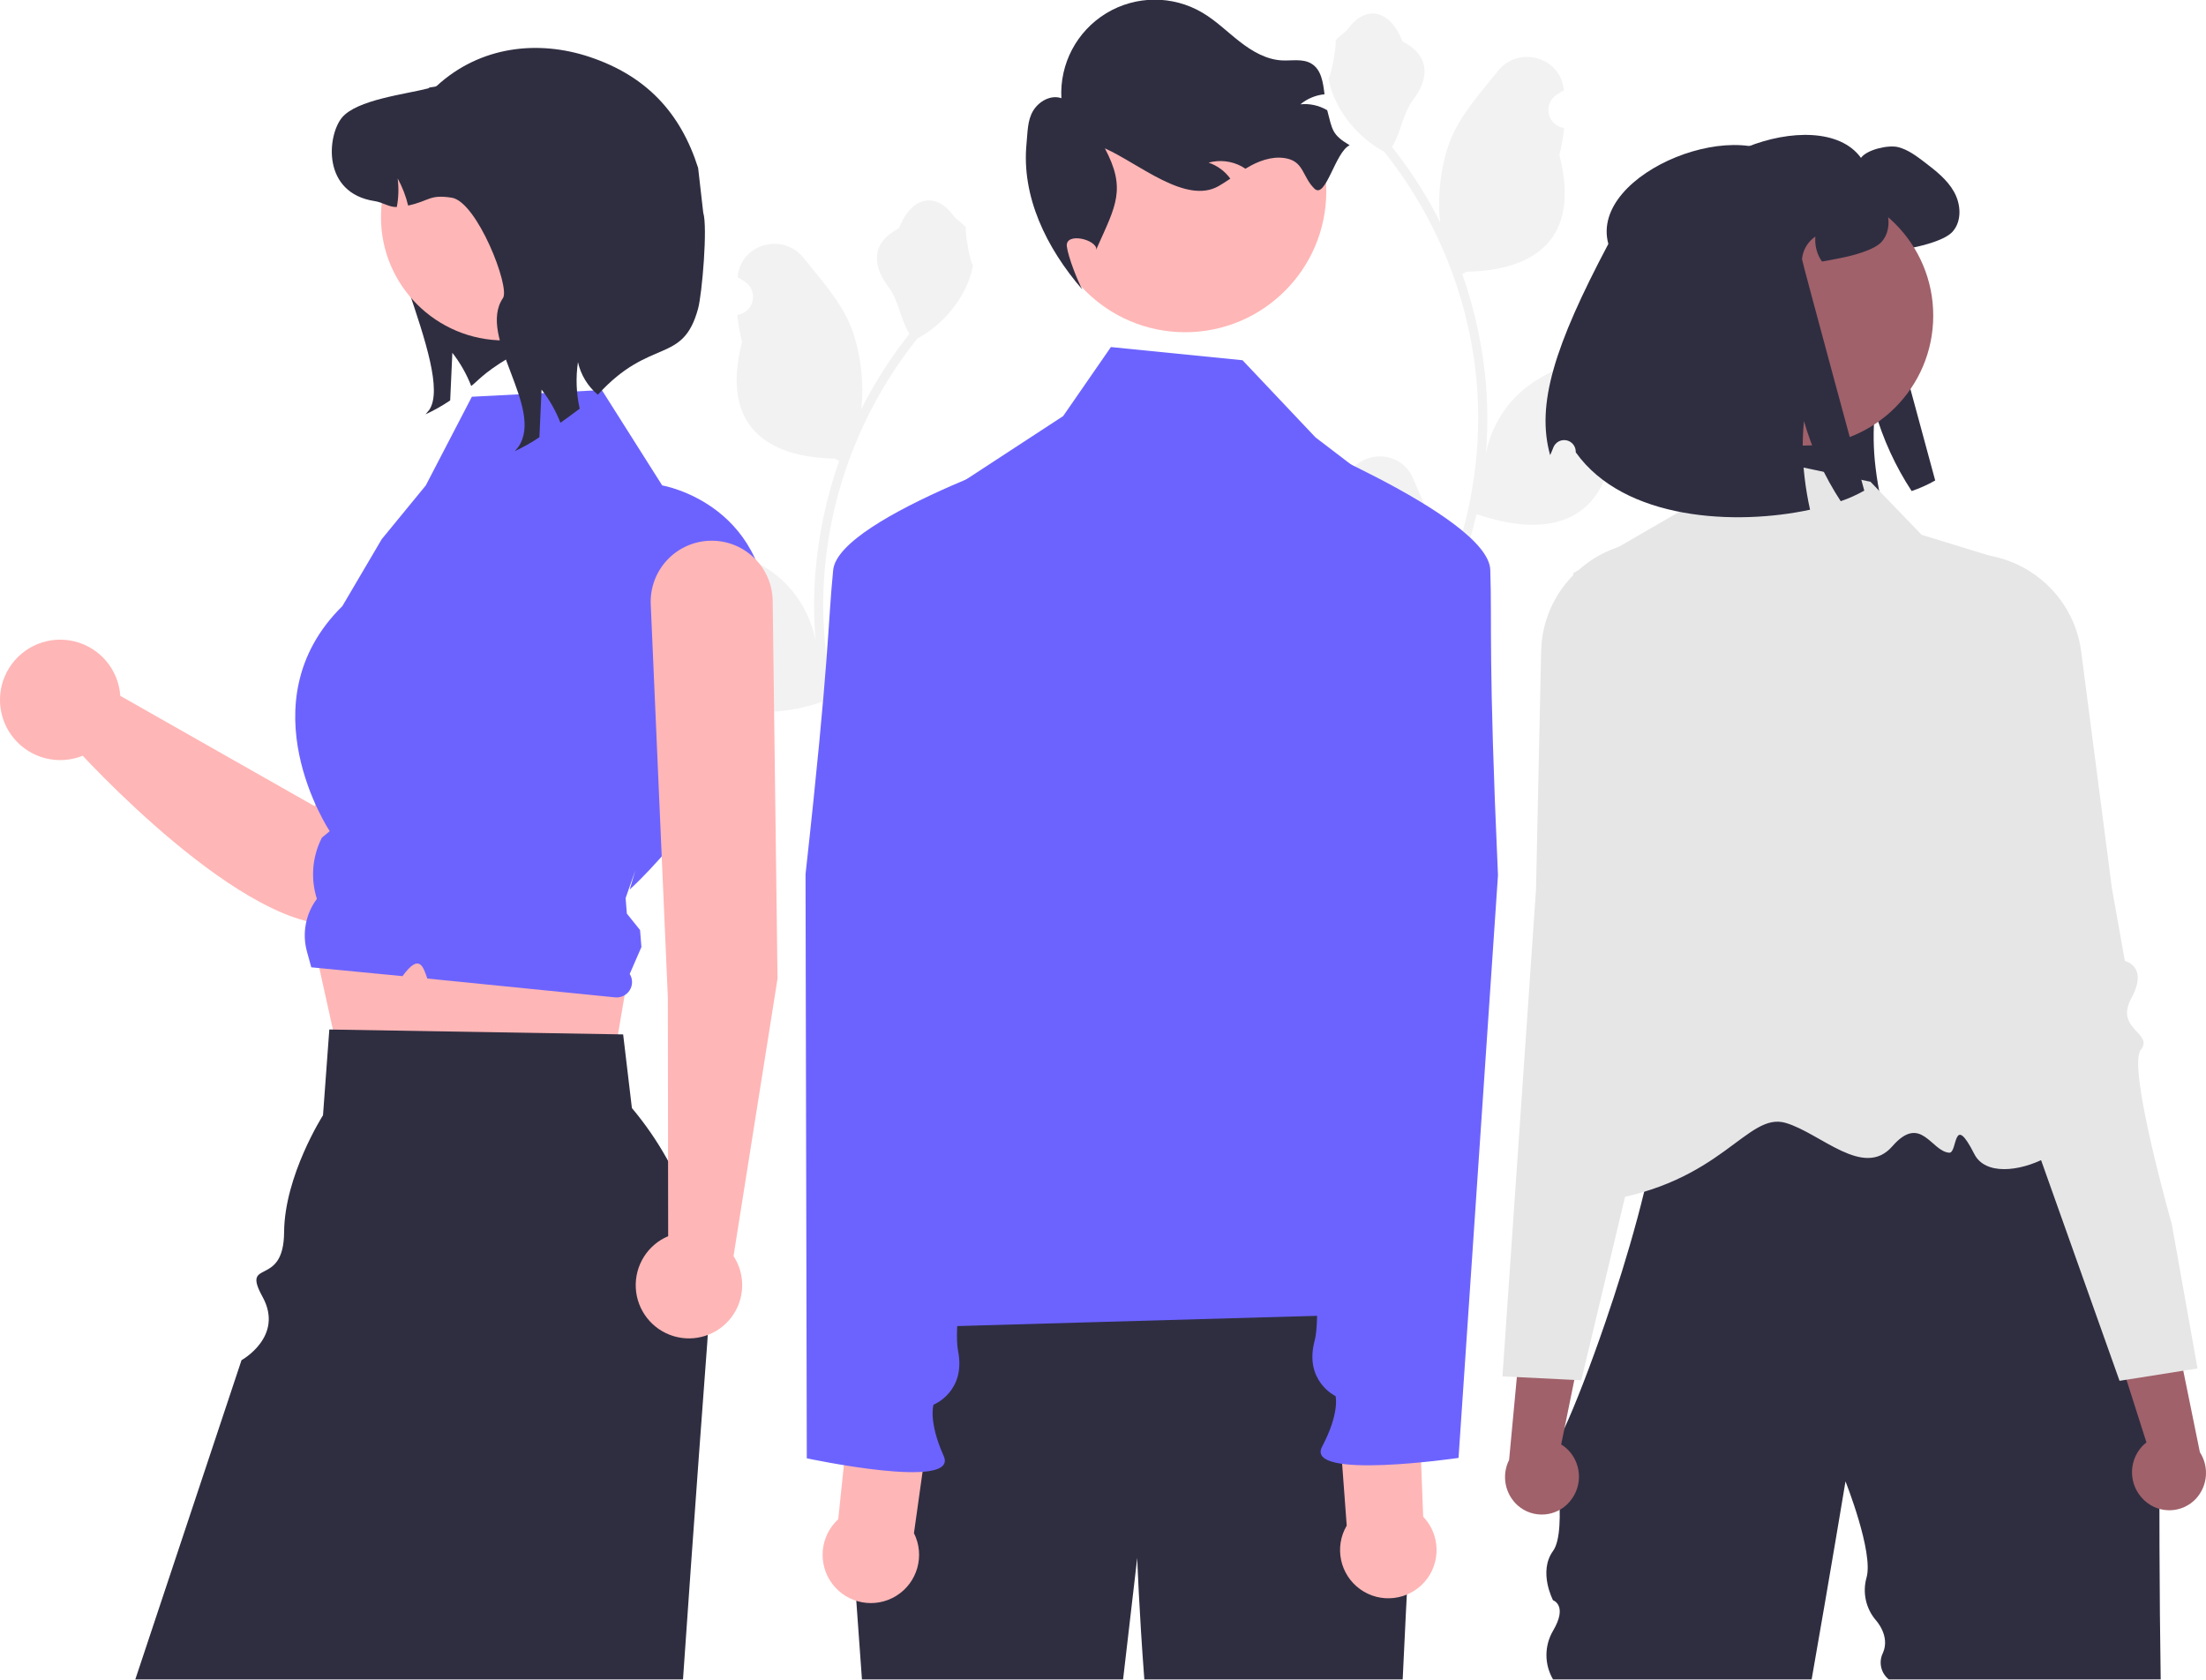
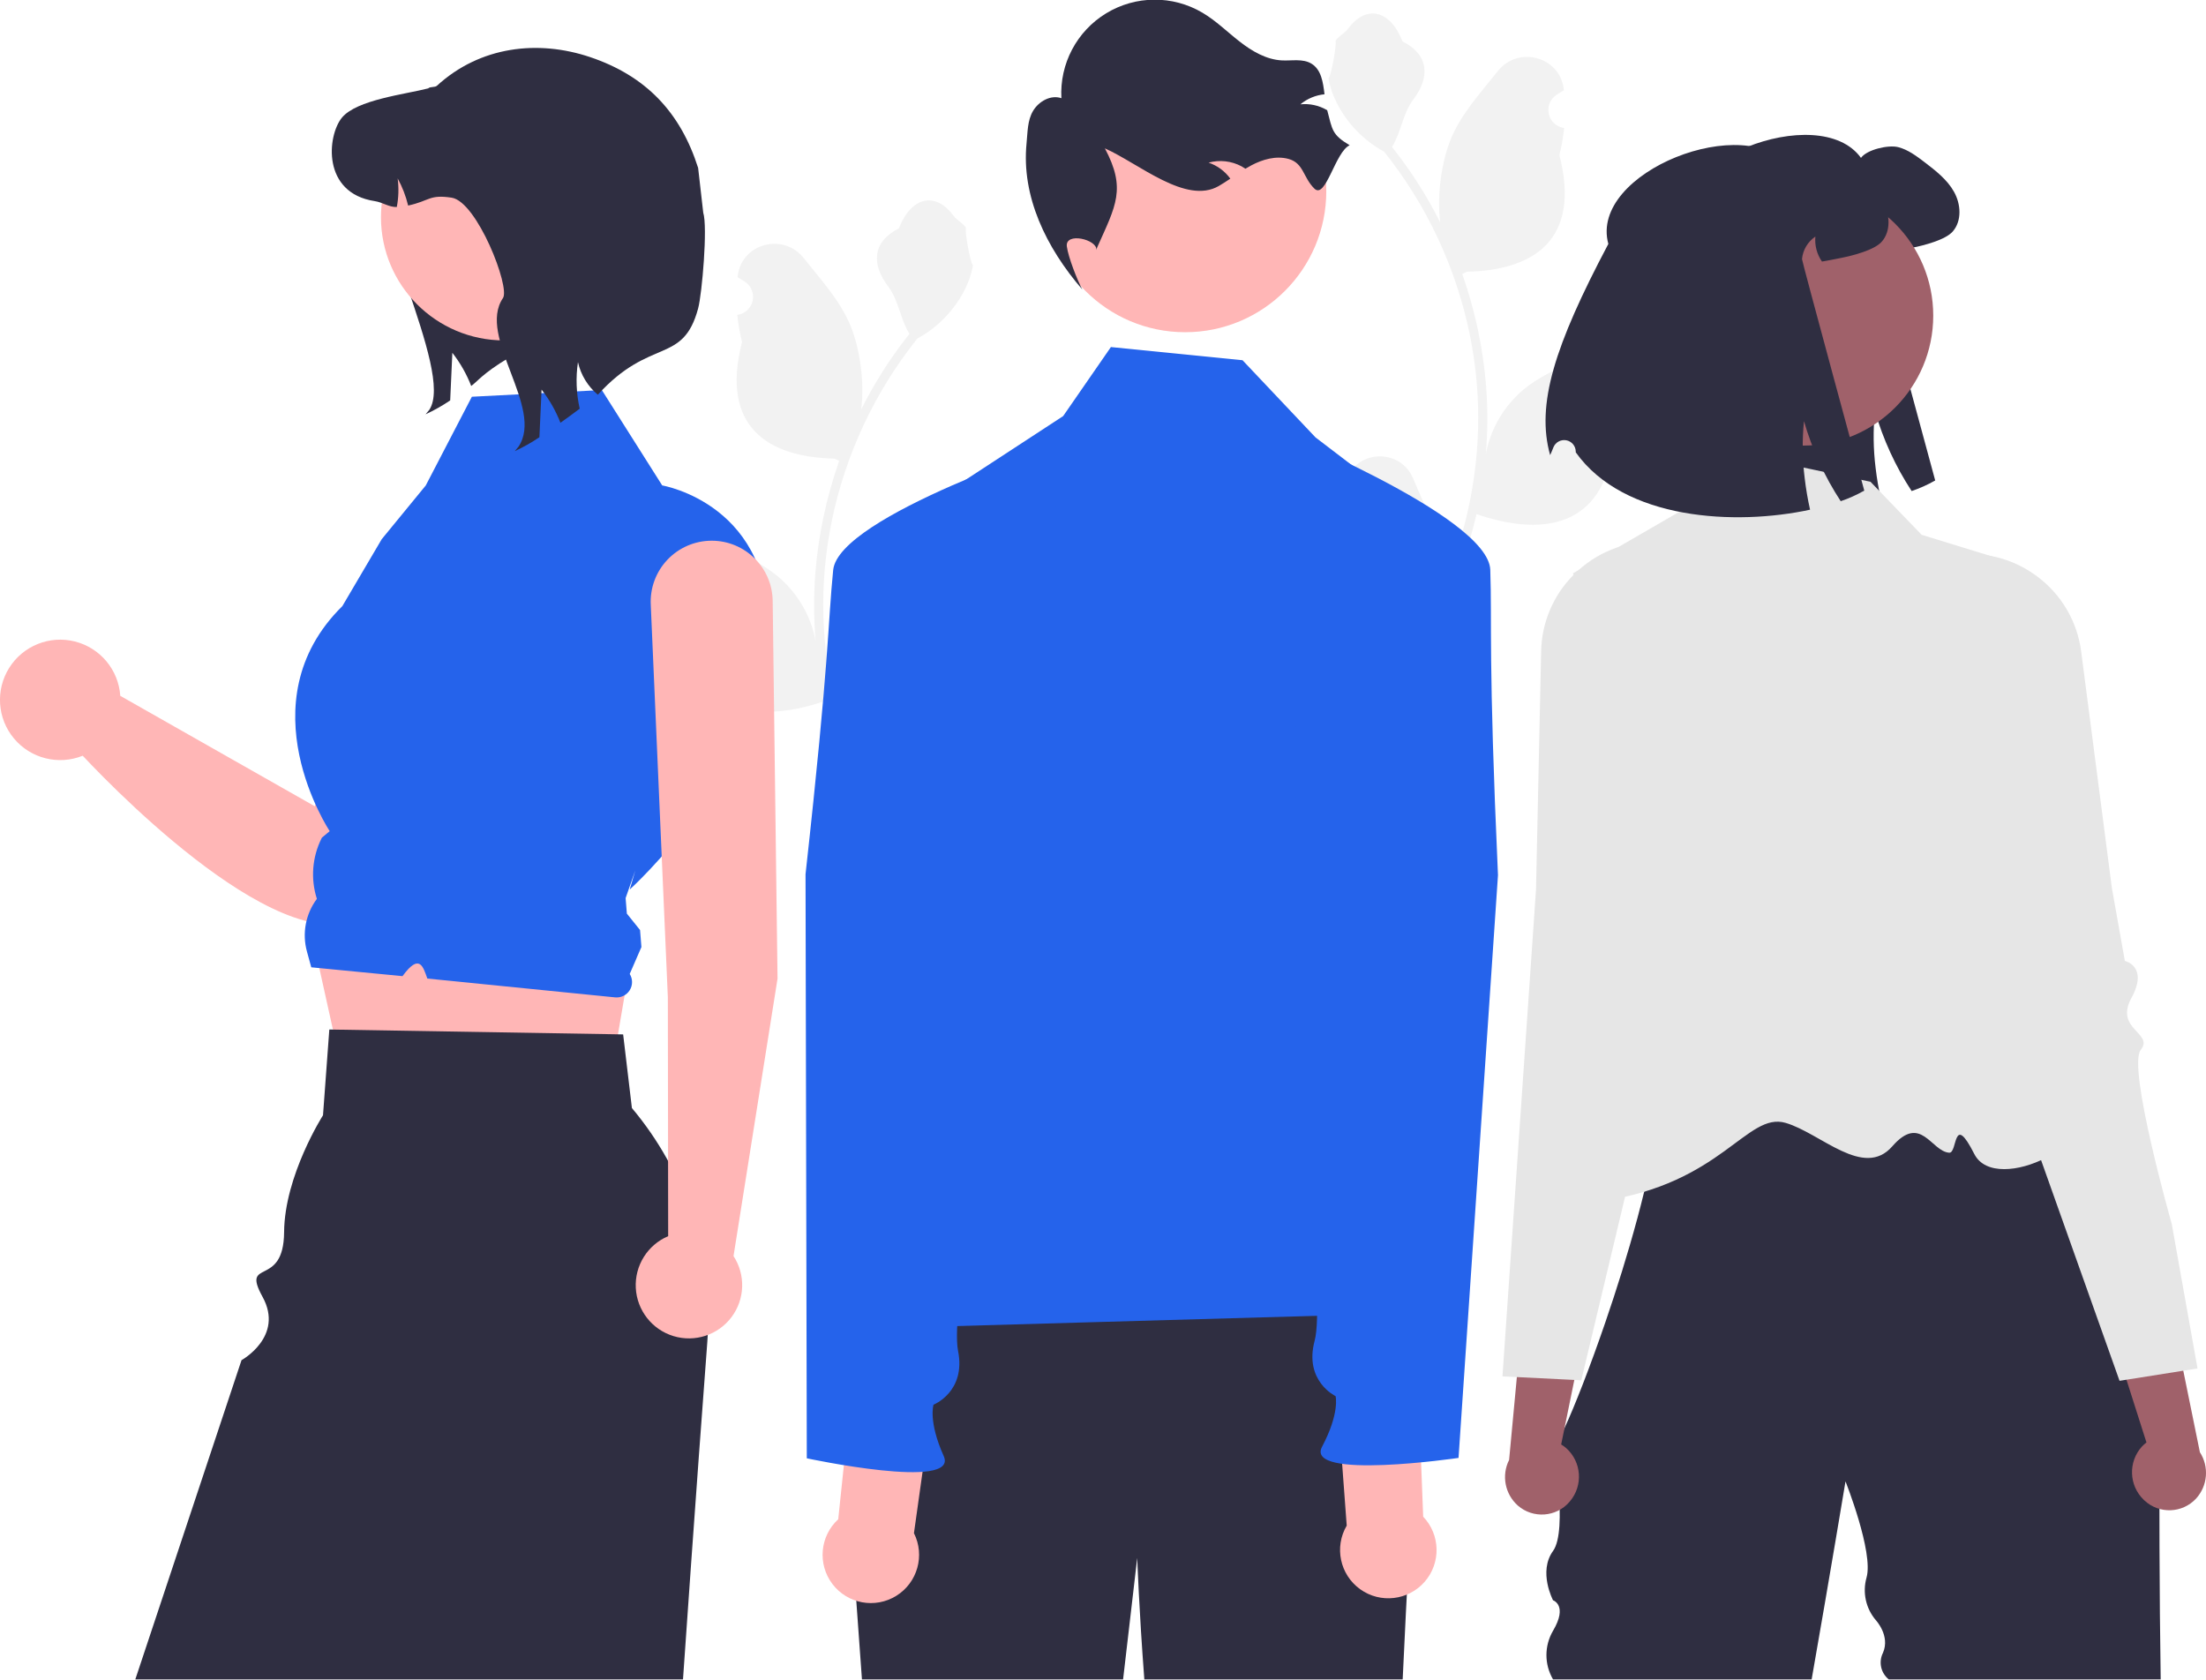
<svg xmlns="http://www.w3.org/2000/svg" width="838" height="638.004" viewBox="0 0 838 638.004" role="img" artist="Katerina Limpitsouni" source="https://undraw.co/">
  <path d="M689.135,323.255a5.09,5.09,0,0,0,3.689-8.823c-.128-.51-.22-.876-.349-1.387q.069-.167.139-.333c4.686-11.174,20.569-11.097,25.215.094,4.124,9.933,9.375,19.882,10.668,30.384a40.44,40.44,0,0,1-.71,13.908,162.132,162.132,0,0,0,14.748-67.338,156.487,156.487,0,0,0-.971-17.458q-.804-7.128-2.231-14.154a164.01,164.01,0,0,0-32.525-69.512,43.648,43.648,0,0,1-18.153-18.834,33.294,33.294,0,0,1-3.028-9.098c.884.116,3.332-13.343,2.666-14.169,1.232-1.869,3.436-2.798,4.781-4.621,6.69-9.07,15.906-7.486,20.717,4.839,10.278,5.187,10.378,13.79,4.071,22.065-4.012,5.264-4.564,12.387-8.084,18.023.362.464.739.913,1.101,1.376a165.069,165.069,0,0,1,17.229,27.295c-1.369-10.691.652-23.571,4.097-31.873,3.921-9.46,11.271-17.427,17.744-25.605,7.774-9.823,23.717-5.536,25.086,6.916q.02.181.039.362-1.442.814-2.823,1.727a6.905,6.905,0,0,0,2.784,12.565l.141.022a68.701,68.701,0,0,1-1.811,10.272c8.303,32.111-9.623,43.807-35.219,44.332-.565.29-1.116.579-1.681.855a168.487,168.487,0,0,1,9.069,42.681,159.804,159.804,0,0,1-.116,25.802l.043-.304a42.227,42.227,0,0,1,14.415-24.383c11.093-9.113,26.766-12.468,38.734-19.793,5.761-3.526,13.143,1.031,12.138,7.71q-.024.16-.049.32a46.377,46.377,0,0,0-5.201,2.506q-1.442.814-2.823,1.727a6.905,6.905,0,0,0,2.784,12.565l.141.022c.101.014.188.029.29.044a68.76,68.76,0,0,1-12.648,19.805c-5.192,28.032-27.491,30.691-51.344,22.528h-.015a168.437,168.437,0,0,1-11.315,33.032H690.148c-.145-.449-.275-.913-.406-1.362a45.926,45.926,0,0,0,11.185-.666c-2.999-3.68-5.998-7.389-8.997-11.069a2.511,2.511,0,0,1-.188-.217c-1.521-1.883-3.057-3.752-4.578-5.636l-.001-.002a67.271,67.271,0,0,1,1.971-17.137Z" transform="translate(-181 -130.9981)" fill="#f2f2f2" />
  <path d="M818.913,219.81c-7.516-27.402,53.102-50.899,69.021-28.832,2.213-3.137,10.394-5.043,14.147-4.08s6.91,3.368,9.989,5.697c4.234,3.253,8.623,6.621,11.221,11.298,2.618,4.658,3.022,11.009-.5,15.051-2.791,3.214-11.029,5.293-15.225,6.14-2.926.597-5.389,1.078-7.506,1.424a14.352,14.352,0,0,1-2.502-9.489,11.648,11.648,0,0,0-5.081,8.546c-.058.712,23.655,87.96,23.655,87.96a51.72,51.72,0,0,1-8.95,4.023,112.545,112.545,0,0,1-13.954-30.411,97.453,97.453,0,0,0,.269,21.653,119.144,119.144,0,0,0,2.04,11.991c-28.178,6.082-70.56,4.081-88.999-21.788q-.005-.161-.009-.321a4.402,4.402,0,0,0-8.503-1.535c-.447,1.141-.859,2.129-1.226,2.915C791.428,280.843,798.376,258.613,818.913,219.81Z" transform="translate(-181 -130.9981)" fill="#2f2e41" />
  <path d="M770.963,679.207v.897A3.809,3.809,0,0,1,770.963,679.207Z" transform="translate(-181 -130.9981)" fill="#2f2e41" />
  <path d="M798.558,524.133a15.324,15.324,0,0,1,2.183-.424Q799.472,523.915,798.558,524.133Z" transform="translate(-181 -130.9981)" fill="#2f2e41" />
  <path d="M797.919,524.295c.194-.054.409-.109.639-.163C798.344,524.188,798.138,524.229,797.919,524.295Z" transform="translate(-181 -130.9981)" fill="#2f2e41" />
  <path d="M1001.79,768.998H898.504a8.213,8.213,0,0,1-2.211-10.115c2.822-6.471-2.708-12.384-2.708-12.384a17.567,17.567,0,0,1-3.54-16.191c2.737-9.558-7.988-36.535-7.988-36.535s-5.781,34.834-12.865,75.225H770.963a18.259,18.259,0,0,1,0-18.489c5.724-9.706,0-11.568,0-11.568s-5.724-10.862,0-18.748,0-40.088,0-40.088c.216,1.424,1.847-1.165,4.358-6.592,3.823-8.258,9.664-23.108,15.566-40.348,4.219-12.305,8.473-25.843,12.028-39.08h.009q1.398-5.216,2.649-10.337c1.631-6.696,3.029-13.202,4.09-19.311,2.304-13.159,3.063-24.463,1.294-31.814-1.467-6.118-4.677-9.492-10.216-8.914,2.968-.492,7.317-.958,12.676-1.398.966-.078,1.967-.155,3.003-.242,39.968-3.02,125.721-4.754,125.721-4.754L968.406,564.35l33.264,59.582S1000.764,703.86,1001.79,768.998Z" transform="translate(-181 -130.9981)" fill="#2f2e41" />
  <path d="M891.547,314.02,831.033,301.183l-12.015,24.185L778.556,348.794s26.082,106.641,25.933,121.64c-.378,38.079-61.306,123.44-15.285,116.874s55.369-34.073,70.143-29.724c13.324,3.923,29.594,21.372,40.486,8.892s14.728,1.931,21.616,2.429c3.273.237,1.302-15.759,9.537.497s51.904-5.626,37.104-20.427c-24.65-24.65-29.66-206.361-29.66-206.361l-27.441-8.443Z" transform="translate(-181 -130.9981)" fill="#e6e6e6" />
  <path d="M777.411,701.296a14.526,14.526,0,0,0-1.496-20.205,13.936,13.936,0,0,0-1.866-1.351l10.118-49.656-23.39-13.999-6.506,69.522a14.486,14.486,0,0,0,3.339,17.367,13.863,13.863,0,0,0,19.556-1.386Q777.29,701.443,777.411,701.296Z" transform="translate(-181 -130.9981)" fill="#a0616a" />
  <path d="M850.037,439.552c-.147-1.596-2.183-2.321-5.005-3.322a30.95,30.95,0,0,1-7.999-3.788c-6.247-4.513-3.788-9.233-.388-15.756.664-1.268,1.355-2.589,2.002-3.961,1.924-4.064-1.139-20.83-9.121-49.84-2.459-8.931-2.451-15.238-4.15-19.423-1.691-4.185-5.082-6.247-14.324-6.679a42.251,42.251,0,0,0-30.416,10.812c-.224.198-.457.414-.682.621q-.634.595-1.243,1.217a42.22,42.22,0,0,0-12.27,29.027l-.043,1.855-1.907,88.634-5.358,77.78-7.386,107.143,5.471.268L779.048,655.228l2.649.129,6.282-26.352,7.559-31.711,2.778-11.649,8.62-36.137,4.021-16.886,2.459-10.311L814.417,518.1l4.884-20.467c.112-.431,11.347-44.757,24.299-52.169C848.432,442.702,850.175,441.097,850.037,439.552Z" transform="translate(-181 -130.9981)" fill="#e6e6e6" />
  <path d="M995.355,700.768a14.526,14.526,0,0,1-.683-20.249,13.934,13.934,0,0,1,1.71-1.544L980.99,630.692l21.752-16.43,13.935,68.421a14.486,14.486,0,0,1-1.454,17.625,13.863,13.863,0,0,1-19.592.723Q995.491,700.901,995.355,700.768Z" transform="translate(-181 -130.9981)" fill="#a0616a" />
  <path d="M1005.996,596S989.031,536.312,994.205,529.85s-10.106-7.723-3.522-19.757-2.504-14.047-2.504-14.047l-4.932-27.669-8.817-67.961-.267-2.021-2.564-19.772a42.341,42.341,0,0,0-16.696-28.617c-.233-.178-.471-.35-.709-.521q-1.628-1.172-3.327-2.172a42.263,42.263,0,0,0-28.106-5.339c-18.286,2.848-12.595,9.667-15.56,27.935-4.819,29.703-6.07,46.697-3.72,50.536.792,1.293,1.624,2.53,2.417,3.717,4.083,6.129,7.034,10.551,1.305,15.718a31.251,31.251,0,0,1-7.544,4.616c-2.693,1.304-4.643,2.24-4.616,3.843.03,1.553,1.934,2.955,7.031,5.179,6.177,2.703,12.811,12.923,18.245,23.363a257.88,257.88,0,0,1,11.518,25.899L978.54,634.137l7.618,21.422,2.628-.416,21.58-3.421,5.412-.857Z" transform="translate(-181 -130.9981)" fill="#e6e6e6" />
  <circle cx="685.016" cy="119.908" r="49.37" fill="#a0616a" />
  <path d="M791.967,223.66c-7.516-27.402,53.102-50.899,69.021-28.832,2.213-3.137,10.394-5.043,14.147-4.08s6.91,3.368,9.989,5.697c4.234,3.253,8.623,6.621,11.221,11.298,2.618,4.658,3.022,11.009-.5,15.051-2.791,3.214-11.029,5.293-15.225,6.14-2.926.597-5.389,1.078-7.506,1.424a14.352,14.352,0,0,1-2.502-9.489,11.648,11.648,0,0,0-5.081,8.546c-.058.712,23.655,87.96,23.655,87.96a51.72,51.72,0,0,1-8.95,4.023,112.545,112.545,0,0,1-13.954-30.411,97.453,97.453,0,0,0,.269,21.653,119.142,119.142,0,0,0,2.04,11.991c-28.178,6.082-70.56,4.081-88.999-21.788q-.005-.161-.009-.321a4.402,4.402,0,0,0-8.503-1.535c-.447,1.141-.859,2.129-1.226,2.915C764.482,284.693,771.43,262.462,791.967,223.66Z" transform="translate(-181 -130.9981)" fill="#2f2e41" />
  <path d="M810.435,197.849" transform="translate(-181 -130.9981)" fill="#2f2e41" />
  <path d="M547.121,394.255a5.09,5.09,0,0,1-3.689-8.823c.128-.51.22-.876.349-1.387q-.069-.167-.139-.333c-4.686-11.174-20.569-11.097-25.215.094-4.124,9.933-9.375,19.882-10.668,30.384a40.44,40.44,0,0,0,.71,13.908A162.132,162.132,0,0,1,493.721,360.76a156.49,156.49,0,0,1,.971-17.458q.804-7.128,2.231-14.154a164.01,164.01,0,0,1,32.525-69.512,43.648,43.648,0,0,0,18.153-18.834,33.295,33.295,0,0,0,3.028-9.098c-.884.116-3.332-13.343-2.666-14.169-1.232-1.869-3.436-2.798-4.781-4.621-6.69-9.07-15.906-7.486-20.717,4.839-10.278,5.187-10.378,13.79-4.071,22.065,4.012,5.264,4.564,12.387,8.084,18.023-.362.464-.739.913-1.101,1.376a165.069,165.069,0,0,0-17.229,27.295c1.369-10.691-.652-23.571-4.097-31.873-3.921-9.46-11.271-17.427-17.744-25.605-7.774-9.823-23.717-5.536-25.086,6.916q-.02.181-.039.362,1.442.814,2.823,1.727a6.905,6.905,0,0,1-2.784,12.565l-.141.022a68.7,68.7,0,0,0,1.811,10.272c-8.303,32.111,9.623,43.807,35.219,44.332.565.29,1.116.579,1.681.855a168.487,168.487,0,0,0-9.069,42.681,159.804,159.804,0,0,0,.116,25.802l-.043-.304A42.227,42.227,0,0,0,476.379,349.88c-11.093-9.113-26.766-12.468-38.734-19.793-5.761-3.526-13.143,1.031-12.138,7.71q.024.16.049.32a46.378,46.378,0,0,1,5.201,2.506q1.442.814,2.823,1.727a6.905,6.905,0,0,1-2.784,12.565l-.141.022c-.101.014-.188.029-.29.044A68.76,68.76,0,0,0,443.014,374.784c5.192,28.032,27.491,30.691,51.344,22.528h.015a168.437,168.437,0,0,0,11.315,33.032H546.108c.145-.449.275-.913.406-1.362a45.926,45.926,0,0,1-11.185-.666c2.999-3.68,5.998-7.389,8.997-11.069a2.513,2.513,0,0,0,.188-.217c1.521-1.883,3.057-3.752,4.578-5.636l.001-.002a67.271,67.271,0,0,0-1.971-17.137Z" transform="translate(-181 -130.9981)" fill="#f2f2f2" />
  <path d="M358.516,190.979c-.917,2.138-29.204,1.909-30.5,3.812-9.989,14.697,26.018,77.23,16.03,91.946l-1.392,1.658a65.757,65.757,0,0,0,9.36-5.28c.267-6.024.534-12.066.82-18.09a49.721,49.721,0,0,1,7.167,12.6c2.326-1.639,4.233-4.678,14.201-10.656A62.515,62.515,0,0,1,388.017,255.598Z" transform="translate(-181 -130.9981)" fill="#2f2e41" />
  <path d="M379.057,311.43a23.428,23.428,0,0,0-35.493,13.858L300.578,437.291,226.69,395.343a22.875,22.875,0,1,0-14.272,22.752c15.56,16.607,83.019,84.696,110.946,58.092,23.474-22.362,57.351-109.029,65.505-138.957A23.43,23.43,0,0,0,379.057,311.43Z" transform="translate(-181 -130.9981)" fill="#ffb6b6" />
  <polygon points="117.341 349.883 130.906 411.195 230.098 420.167 239.214 366.781 117.341 349.883" fill="#ffb6b6" />
  <path d="M449.858,638.108c-.045.879-.1,1.749-.163,2.628-.951,12.704-2.039,27.356-3.217,43.413-1.858,25.48-3.933,54.495-6.026,84.85H232.397l40.35-121.282s16.293-8.97,7.998-24.039,8.026-3.061,8.178-24.581,14.777-44.415,14.777-44.415l2.401-32.584,1.368.027,108.273,1.803,1.975.036,3.325,27.972A123.668,123.668,0,0,1,449.858,638.108Z" transform="translate(-181 -130.9981)" fill="#2f2e41" />
-   <path d="M360.25,281.716l49.373-2.543,22.932,36.236s43.148,7.214,40.157,58.058-52.498,95.46-52.498,95.46l2.116-7.255-3.675,10.502.471,5.897,5.014,6.245.516,6.458-4.442,10.219v0a5.839,5.839,0,0,1-5.536,8.9l-71.34-7.149c-1.624-4.468-2.927-9.814-9.438-.914l-6.72-.651-27.936-2.707-1.644-5.99a23.205,23.205,0,0,1,3.775-20.015v0a30.607,30.607,0,0,1,1.771-22.981l.134-.268,2.967-2.473s-32.457-48.762,4.803-85.488l14.954-25.422,16.732-20.414Z" transform="translate(-181 -130.9981)" fill="#6c63ff" />
+   <path d="M360.25,281.716l49.373-2.543,22.932,36.236s43.148,7.214,40.157,58.058-52.498,95.46-52.498,95.46l2.116-7.255-3.675,10.502.471,5.897,5.014,6.245.516,6.458-4.442,10.219v0a5.839,5.839,0,0,1-5.536,8.9l-71.34-7.149c-1.624-4.468-2.927-9.814-9.438-.914l-6.72-.651-27.936-2.707-1.644-5.99a23.205,23.205,0,0,1,3.775-20.015v0a30.607,30.607,0,0,1,1.771-22.981l.134-.268,2.967-2.473s-32.457-48.762,4.803-85.488l14.954-25.422,16.732-20.414Z" transform="translate(-181 -130.9981)" fill="#2563eb" />
  <circle cx="191.538" cy="82.509" r="46.819" fill="#ffb6b6" />
  <path d="M408.097,280.953a22.548,22.548,0,0,1-7.549-12.391,48.446,48.446,0,0,0,.667,17.69c-2.535,1.906-4.994,3.717-7.32,5.357a49.721,49.721,0,0,0-7.167-12.6c-.286,6.024-.553,12.066-.82,18.09a65.755,65.755,0,0,1-9.36,5.28l1.392-1.658c9.989-14.716-15.86-41.804-5.871-56.501,2.802-4.118-9.855-36.657-19.501-38.125-8.578-1.296-8.216,1.182-16.527,2.993a41.589,41.589,0,0,0-3.984-10.313,34.075,34.075,0,0,1-.324,10.866c-2.955.114-5.279-1.768-8.426-2.249-20.073-3.069-18.033-24.781-12.448-31.663,5.604-6.862,24.209-8.921,32.787-11.152.782-.762,2.554-.286,3.336-1.01,16.439-15.045,38.426-17.537,58.212-10.868,21.1,7.111,34.256,20.875,41.008,42.092l1.937,16.98c1.737,5.46-.448,30.862-1.937,36.395C440.417,269.672,428.096,258.936,408.097,280.953Z" transform="translate(-181 -130.9981)" fill="#2f2e41" />
  <path d="M476.363,502.769l-1.843-143.553a23.173,23.173,0,0,0-23.17-22.807h-0a23.173,23.173,0,0,0-23.14,24.402l6.486,149.058.123,90.739a20.222,20.222,0,1,0,24.827,7.561Z" transform="translate(-181 -130.9981)" fill="#ffb6b6" />
  <path d="M718,688.492s-2.85,51.27-4.16,80.51H615.7c-2.02-26.61-2.7-46.16-2.7-46.16l-5.37,46.16h-99.2l-6.15-85.49,29.72-73.67s161.06-11.17,176,3C722.93,627.002,718,688.492,718,688.492Z" transform="translate(-181 -130.9981)" fill="#2f2e41" />
  <circle cx="450.216" cy="72.599" r="53.607" fill="#ffb6b6" />
  <path d="M693.7,186.178c-5.506,2.511-9.074,20.694-13.402,16.467s-4.039-9.729-9.874-11.289c-4.712-1.265-9.783.181-14.08,2.461-.767.402-1.511.84-2.236,1.275-.479-.32-.955-.621-1.466-.898a17.033,17.033,0,0,0-12.537-1.41,16.713,16.713,0,0,1,8.259,6.087c-1.438.964-2.895,1.93-4.386,2.787-12.45,7.185-30.166-8.438-43.271-14.307,8.209,15.404,4.167,21.784-2.961,37.715l-.246.907c.405-3.993-11.95-6.968-11.234-1.348.509,3.991,3.962,12.861,5.897,16.384-13.778-15.932-23.194-35.428-21.207-55.54.432-4.225.302-8.683,2.481-12.35,2.181-3.648,6.729-6.208,10.753-4.817a35.542,35.542,0,0,1,53.507-32.524c5.145,3.019,9.44,7.288,14.155,10.971,4.715,3.683,10.151,6.893,16.13,7.197,3.793.183,7.921-.743,11.18,1.221,3.775,2.28,4.421,7.052,4.988,11.645a17.014,17.014,0,0,0-9.167,3.815,16.648,16.648,0,0,1,10.022,2.15,1.036,1.036,0,0,1,.164.093C687.164,180.461,686.96,182.144,693.7,186.178Z" transform="translate(-181 -130.9981)" fill="#2f2e41" />
-   <path d="M508.668,635.777c45.651-53.435,30.231-121.4,12.113-190.008l3.448-101.354a31.004,31.004,0,0,1,14.029-24.902L584.861,289.068,603,262.842l50,5,27.726,29.322,30.691,23.43a50.843,50.843,0,0,1,18.792,51.39L700.839,504.804s12.284,68.855,4.789,76.46-26.808.004-11.493,8.54c18.38,10.245,35.092,8.354,25.791,17.655s2.47,22.232,2.47,22.232Z" transform="translate(-181 -130.9981)" fill="#6c63ff" />
+   <path d="M508.668,635.777c45.651-53.435,30.231-121.4,12.113-190.008l3.448-101.354a31.004,31.004,0,0,1,14.029-24.902L584.861,289.068,603,262.842l50,5,27.726,29.322,30.691,23.43a50.843,50.843,0,0,1,18.792,51.39L700.839,504.804s12.284,68.855,4.789,76.46-26.808.004-11.493,8.54c18.38,10.245,35.092,8.354,25.791,17.655s2.47,22.232,2.47,22.232Z" transform="translate(-181 -130.9981)" fill="#2563eb" />
  <path d="M528.186,713.436l7.611-54.221-30.367-8.669-6.007,57.612a18.329,18.329,0,1,0,28.763,5.278Z" transform="translate(-181 -130.9981)" fill="#ffb6b6" />
-   <path d="M586,298.842s-86.438,28.133-88.499,48.717S496.123,380.745,487,463.115l.481,221.883s57.952,12.408,52.008-.859-3.869-19.507-3.869-19.507,12.425-4.903,9.315-20.479,12.487-92.768,12.487-92.768L567.266,412.946Z" transform="translate(-181 -130.9981)" fill="#6c63ff" />
+   <path d="M586,298.842s-86.438,28.133-88.499,48.717S496.123,380.745,487,463.115l.481,221.883s57.952,12.408,52.008-.859-3.869-19.507-3.869-19.507,12.425-4.903,9.315-20.479,12.487-92.768,12.487-92.768L567.266,412.946Z" transform="translate(-181 -130.9981)" fill="#2563eb" />
  <path d="M692.581,710.565l-4.05-54.602,30.869-6.666,2.228,57.881a18.329,18.329,0,1,1-29.047,3.387Z" transform="translate(-181 -130.9981)" fill="#ffb6b6" />
-   <path d="M661.99,293.078s84.415,33.723,85.126,54.398-.795,33.205,2.925,115.995l-14.983,221.377s-58.639,8.593-51.841-4.256,5.136-19.213,5.136-19.213-12.078-5.705-7.956-21.045S674,546.949,674,546.949l-.774-138.786Z" transform="translate(-181 -130.9981)" fill="#6c63ff" />
+   <path d="M661.99,293.078s84.415,33.723,85.126,54.398-.795,33.205,2.925,115.995l-14.983,221.377s-58.639,8.593-51.841-4.256,5.136-19.213,5.136-19.213-12.078-5.705-7.956-21.045S674,546.949,674,546.949l-.774-138.786Z" transform="translate(-181 -130.9981)" fill="#2563eb" />
</svg>
